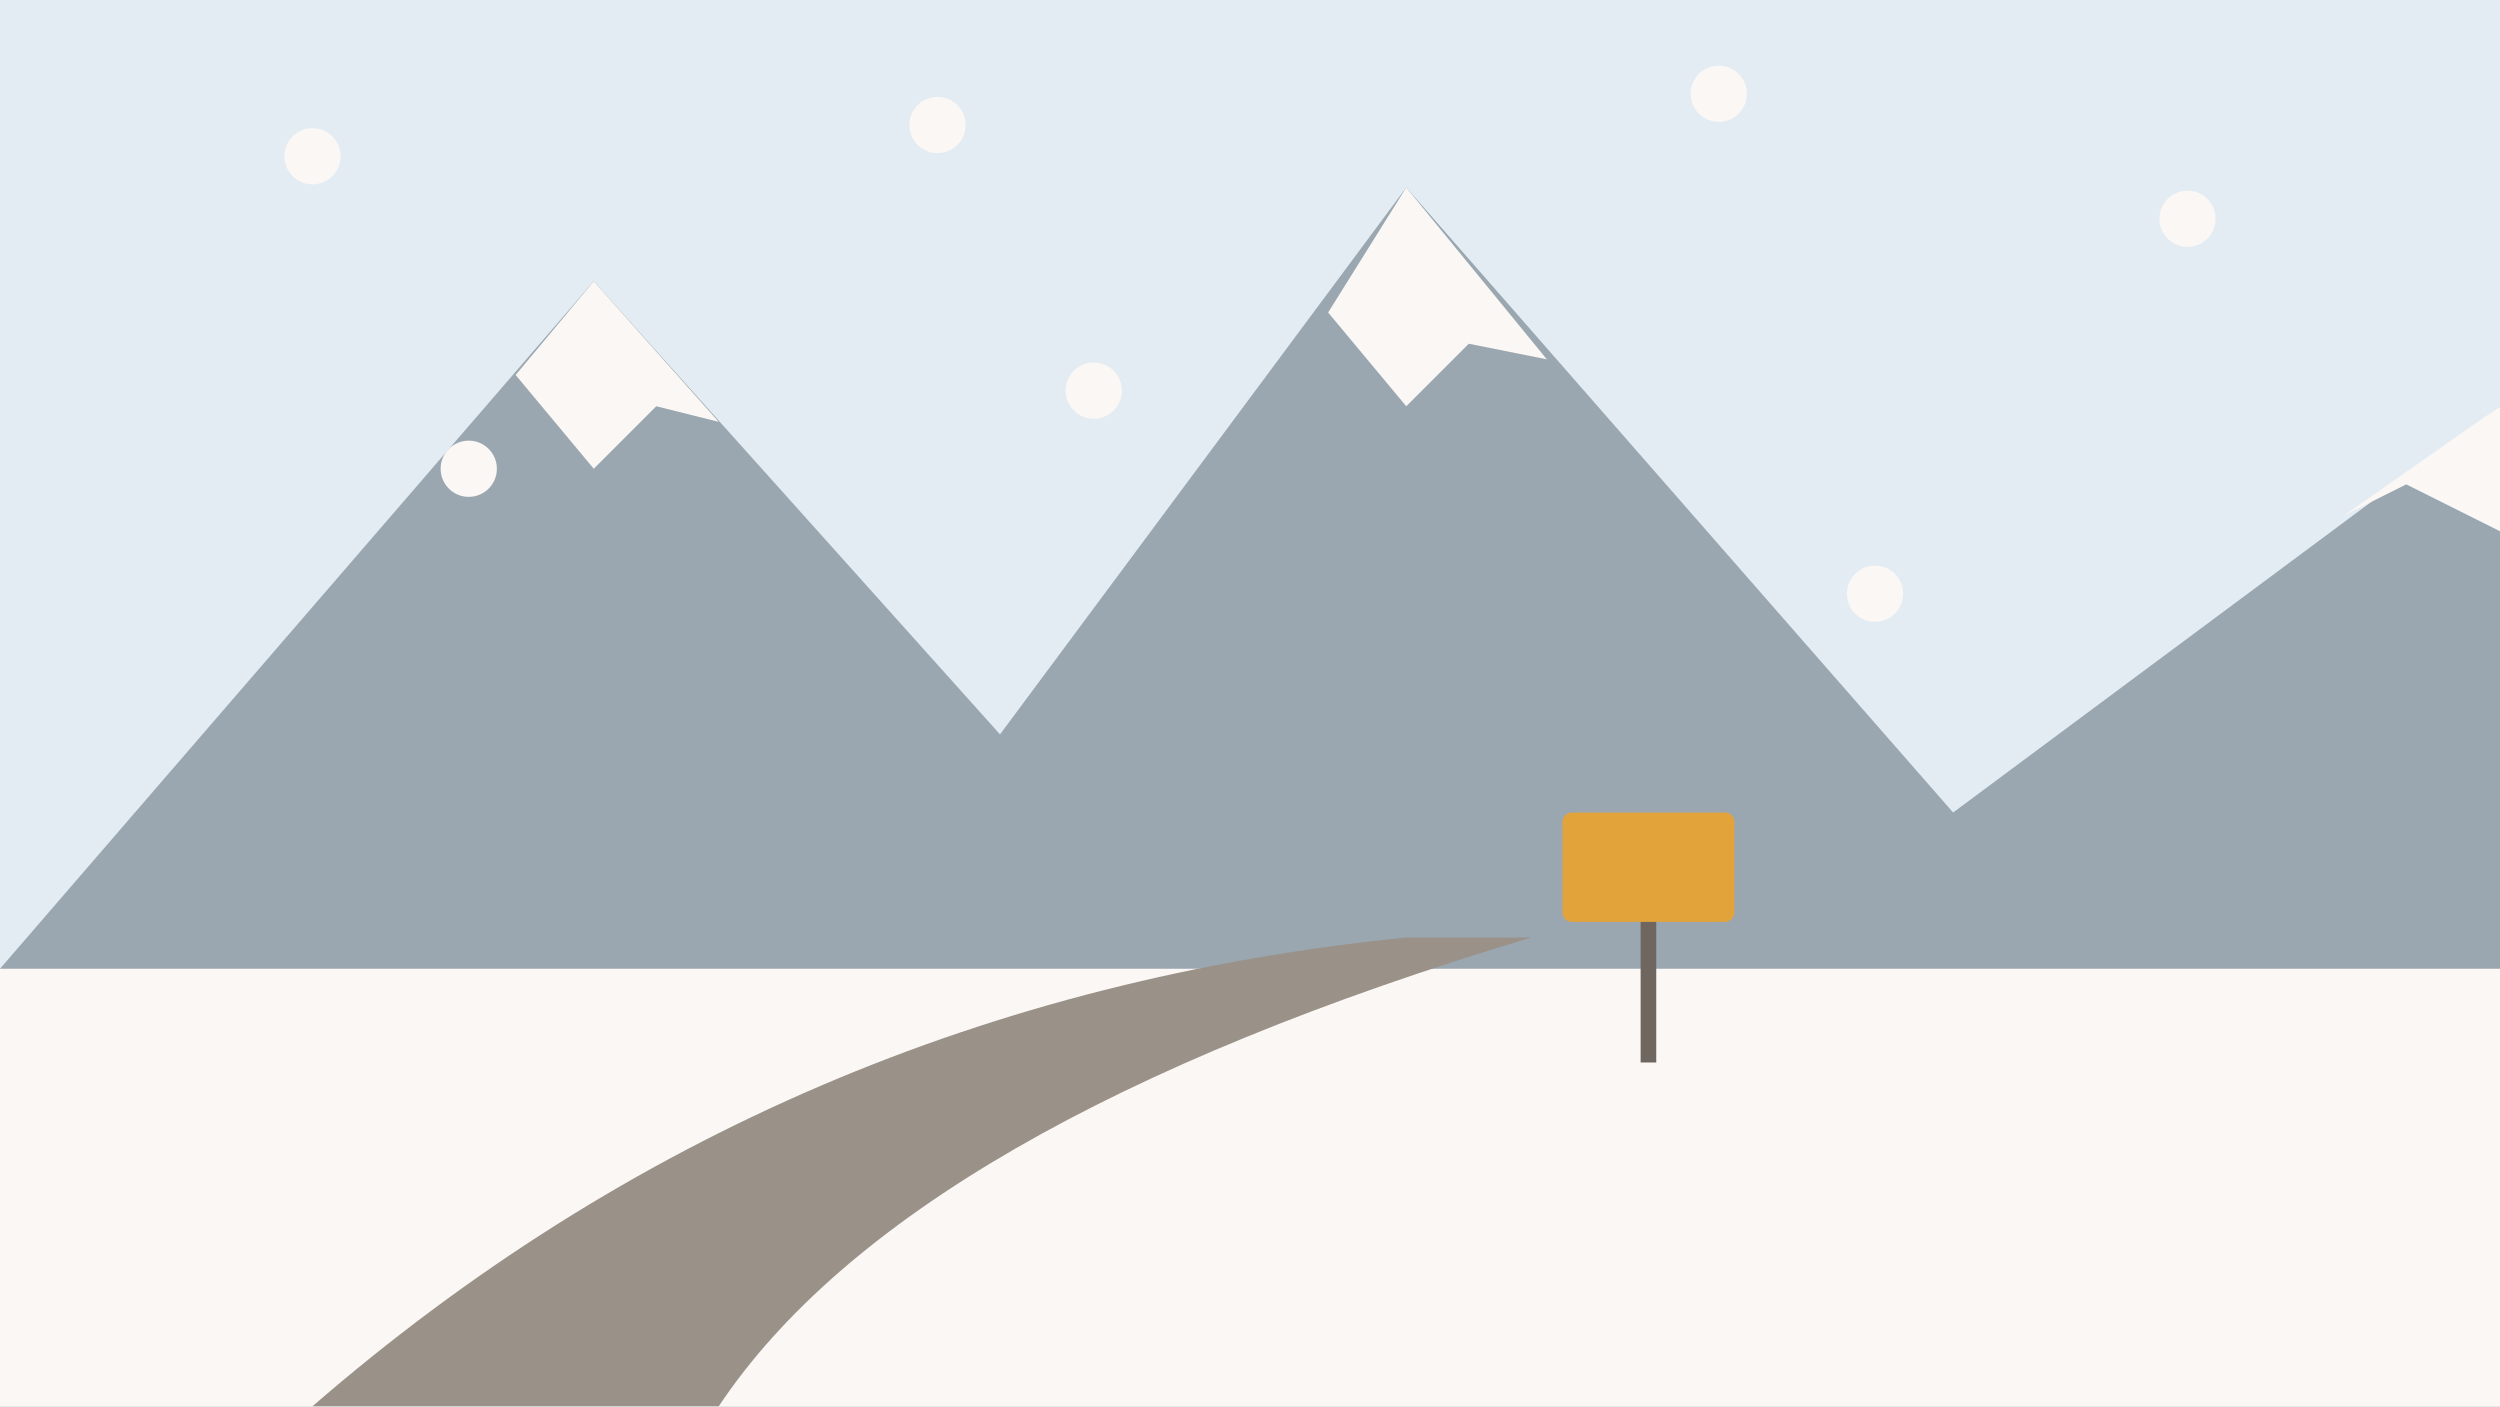
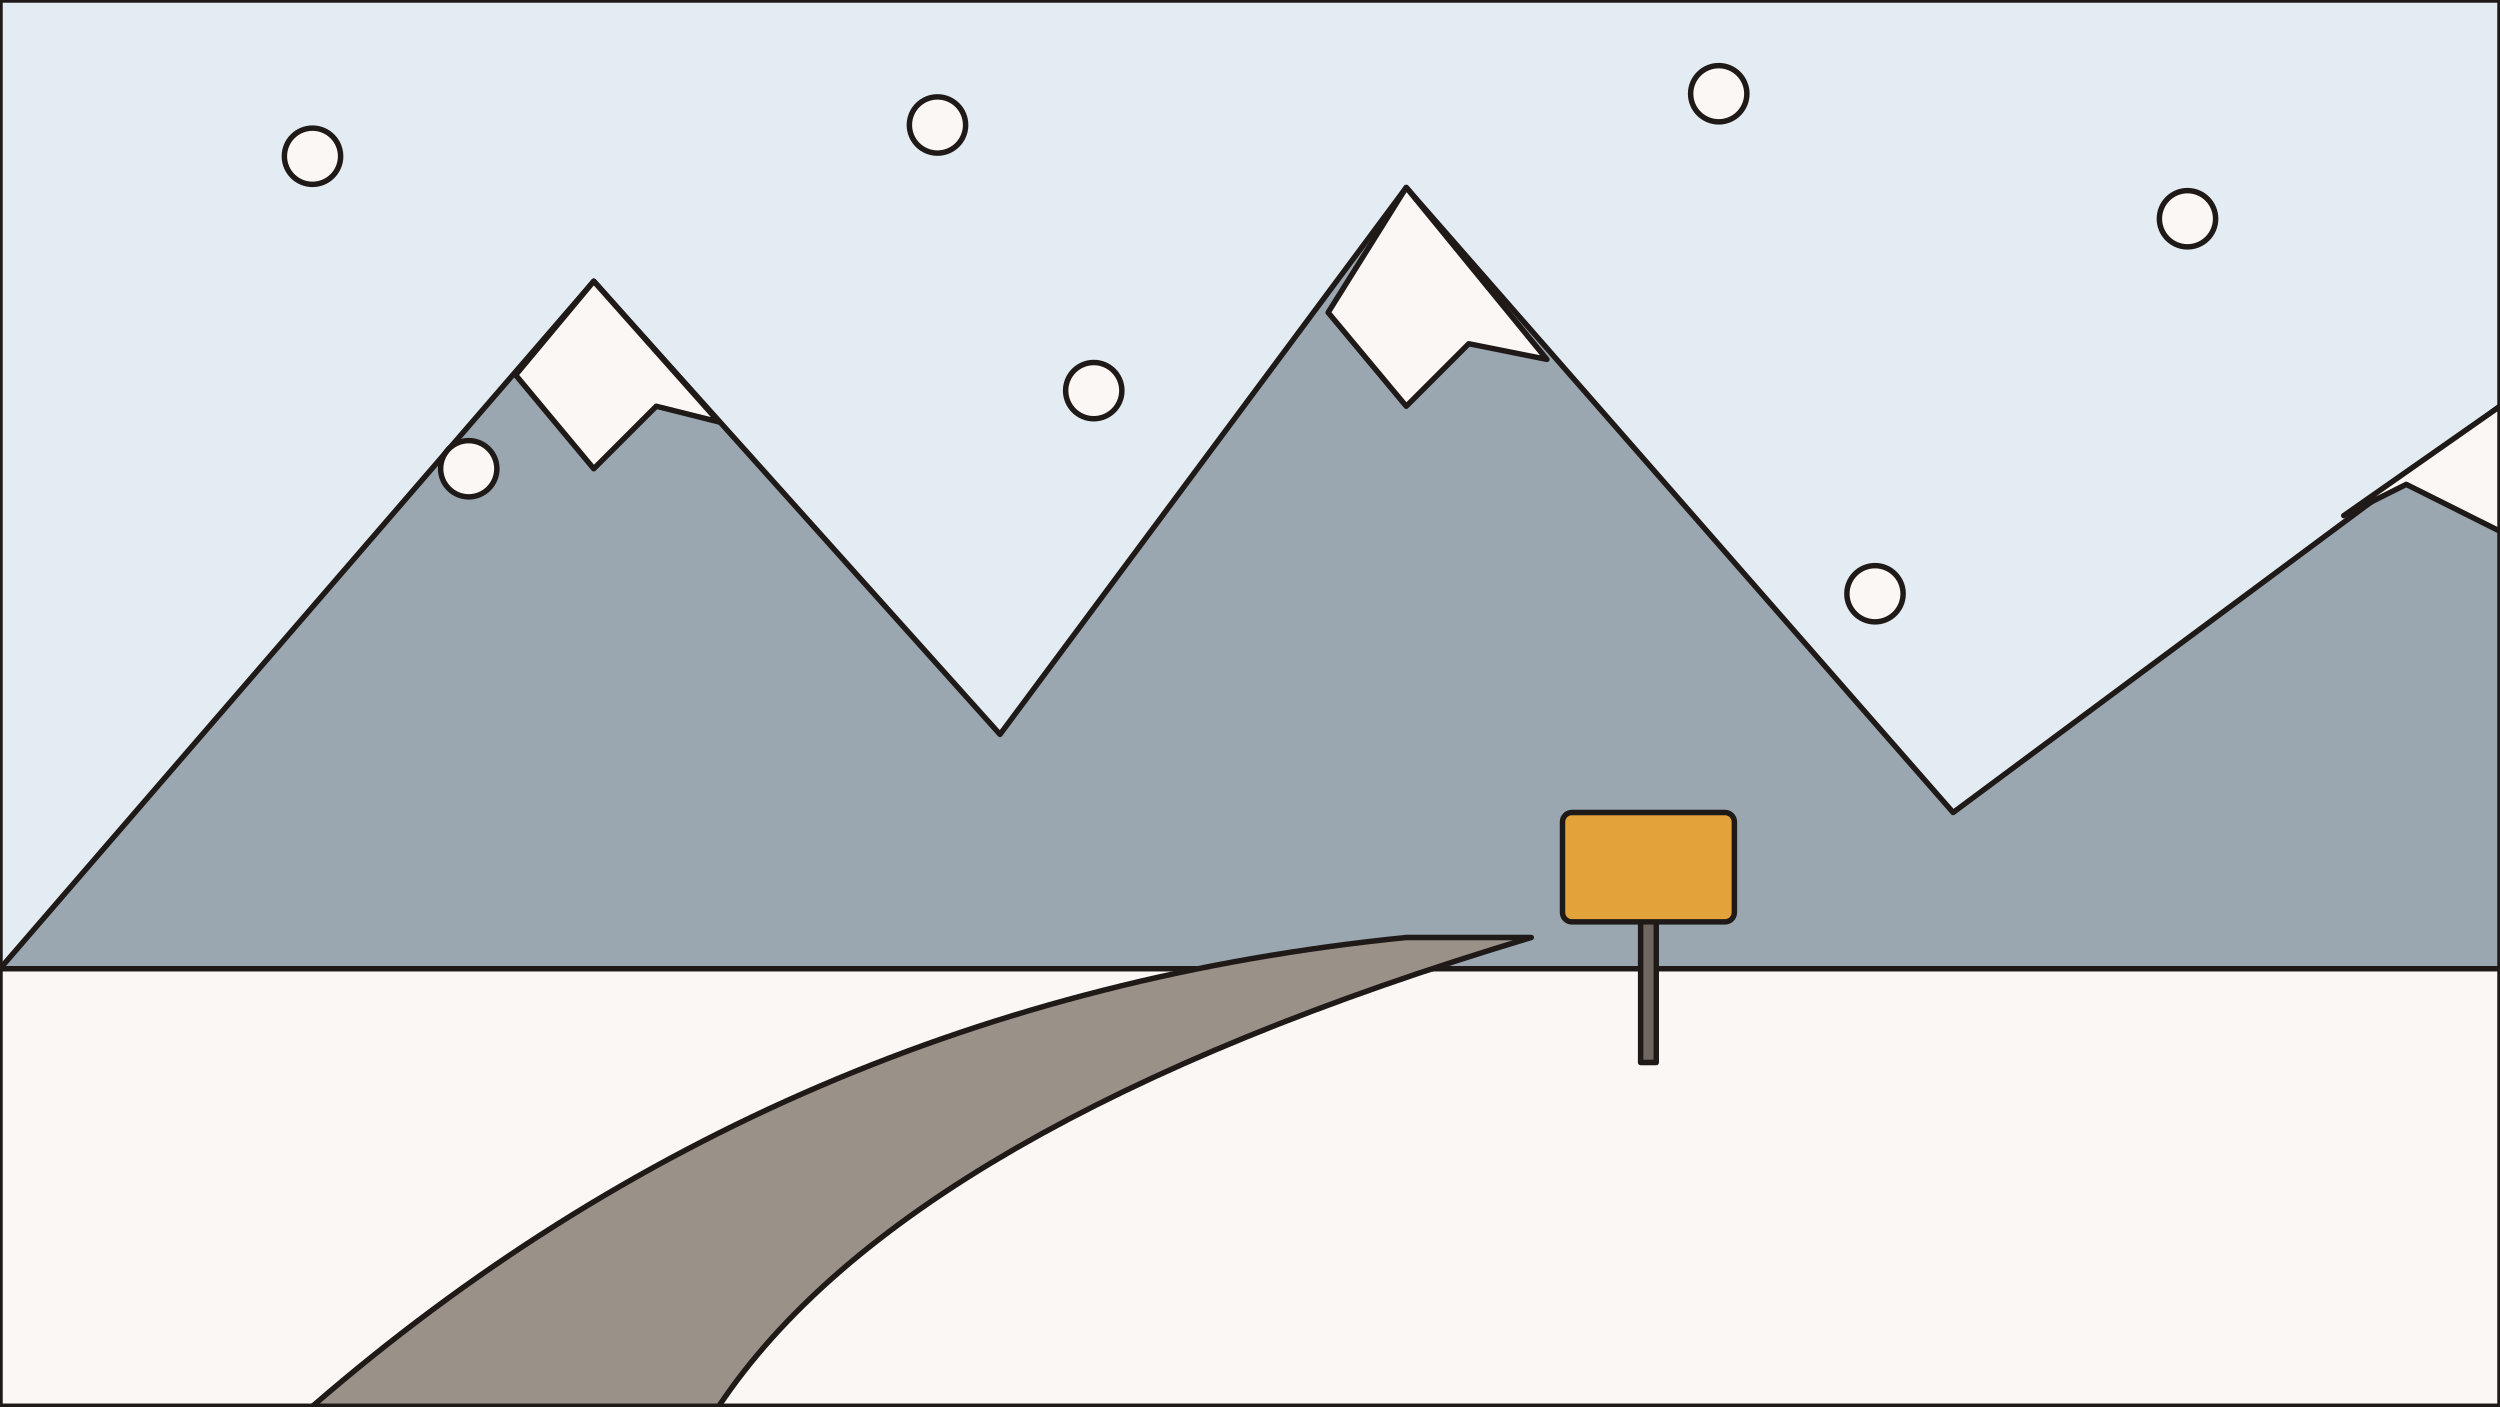
<svg xmlns="http://www.w3.org/2000/svg" viewBox="0 0 1600 900">
  <rect width="1600" height="900" fill="#faf7f4" />
-   <rect x="0" y="0" width="1600" height="900" rx="0" fill="#e3ecf2" />
-   <path d="M0 620 L380 180 L640 470 L900 120 L1250 520 L1600 260 V900 H0 z" fill="#9aa7b0" />
-   <path d="M380 180 L460 270 L420 260 L380 300 L330 240 z" fill="#faf7f4" />
-   <path d="M900 120 L990 230 L940 220 L900 260 L850 200 z" fill="#faf7f4" />
-   <path d="M1600 260 V340 L1540 310 L1500 330 z" fill="#faf7f4" />
-   <rect x="0" y="620" width="1600" height="280" rx="0" fill="#faf7f4" />
-   <path d="M200 900 q300 -260 700 -300 h80 q-400 120 -520 300 z" fill="#9a9188" />
-   <ellipse cx="200" cy="100" rx="18" ry="18" fill="#faf7f4" />
-   <ellipse cx="600" cy="80" rx="18" ry="18" fill="#faf7f4" />
-   <ellipse cx="1100" cy="60" rx="18" ry="18" fill="#faf7f4" />
-   <ellipse cx="1400" cy="140" rx="18" ry="18" fill="#faf7f4" />
-   <ellipse cx="300" cy="300" rx="18" ry="18" fill="#faf7f4" />
-   <ellipse cx="1200" cy="380" rx="18" ry="18" fill="#faf7f4" />
-   <ellipse cx="700" cy="250" rx="18" ry="18" fill="#faf7f4" />
-   <rect x="1050" y="560" width="10" height="120" rx="0" fill="#6f6660" />
-   <rect x="1000" y="520" width="110" height="70" rx="6" fill="#e3a33b" />
+   <g stroke="#1f1a18" stroke-width="3.5" stroke-linejoin="round" stroke-linecap="round">
+     <rect x="0" y="0" width="1600" height="900" rx="0" fill="#e3ecf2" />
+     <path d="M0 620 L380 180 L640 470 L900 120 L1250 520 L1600 260 V900 H0 z" fill="#9aa7b0" />
+     <path d="M380 180 L460 270 L420 260 L380 300 L330 240 z" fill="#faf7f4" />
+     <path d="M900 120 L990 230 L940 220 L900 260 L850 200 z" fill="#faf7f4" />
+     <path d="M1600 260 V340 L1540 310 L1500 330 z" fill="#faf7f4" />
+     <rect x="0" y="620" width="1600" height="280" rx="0" fill="#faf7f4" />
+     <path d="M200 900 q300 -260 700 -300 h80 q-400 120 -520 300 z" fill="#9a9188" />
+     <ellipse cx="200" cy="100" rx="18" ry="18" fill="#faf7f4" />
+     <ellipse cx="600" cy="80" rx="18" ry="18" fill="#faf7f4" />
+     <ellipse cx="1100" cy="60" rx="18" ry="18" fill="#faf7f4" />
+     <ellipse cx="1400" cy="140" rx="18" ry="18" fill="#faf7f4" />
+     <ellipse cx="300" cy="300" rx="18" ry="18" fill="#faf7f4" />
+     <ellipse cx="1200" cy="380" rx="18" ry="18" fill="#faf7f4" />
+     <ellipse cx="700" cy="250" rx="18" ry="18" fill="#faf7f4" />
+     <rect x="1050" y="560" width="10" height="120" rx="0" fill="#6f6660" />
+     <rect x="1000" y="520" width="110" height="70" rx="6" fill="#e3a33b" />
+   </g>
</svg>
